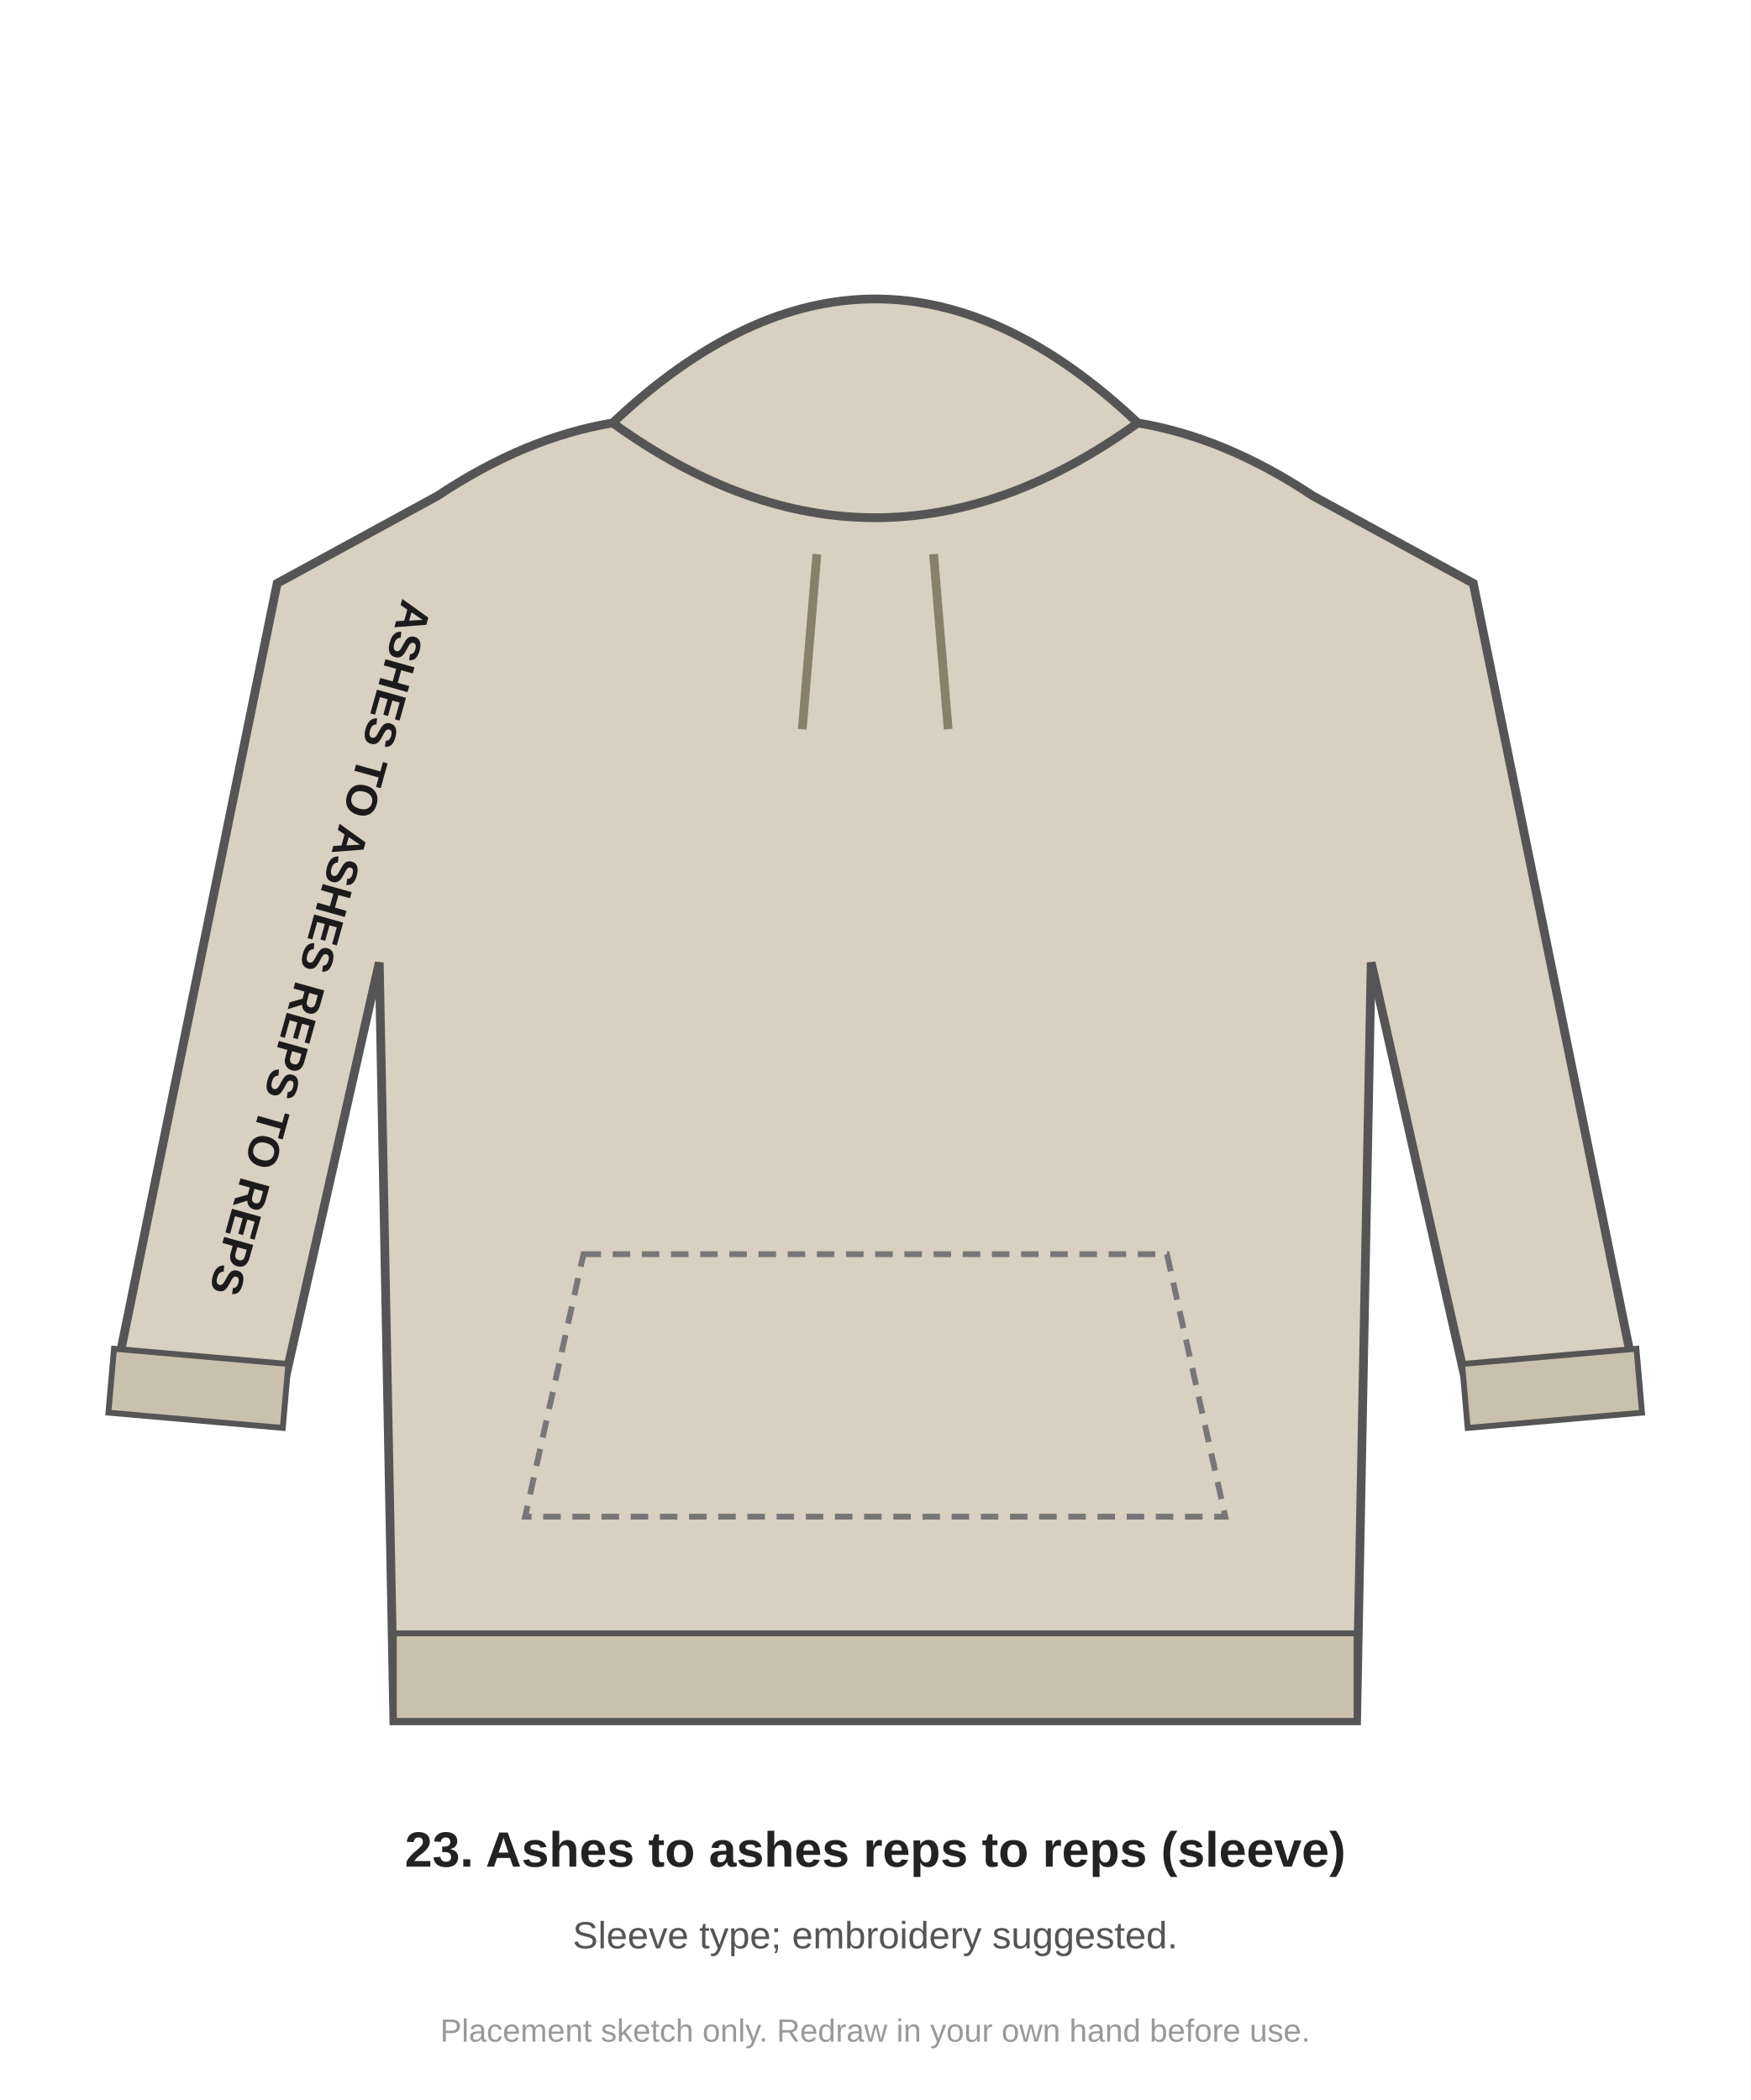
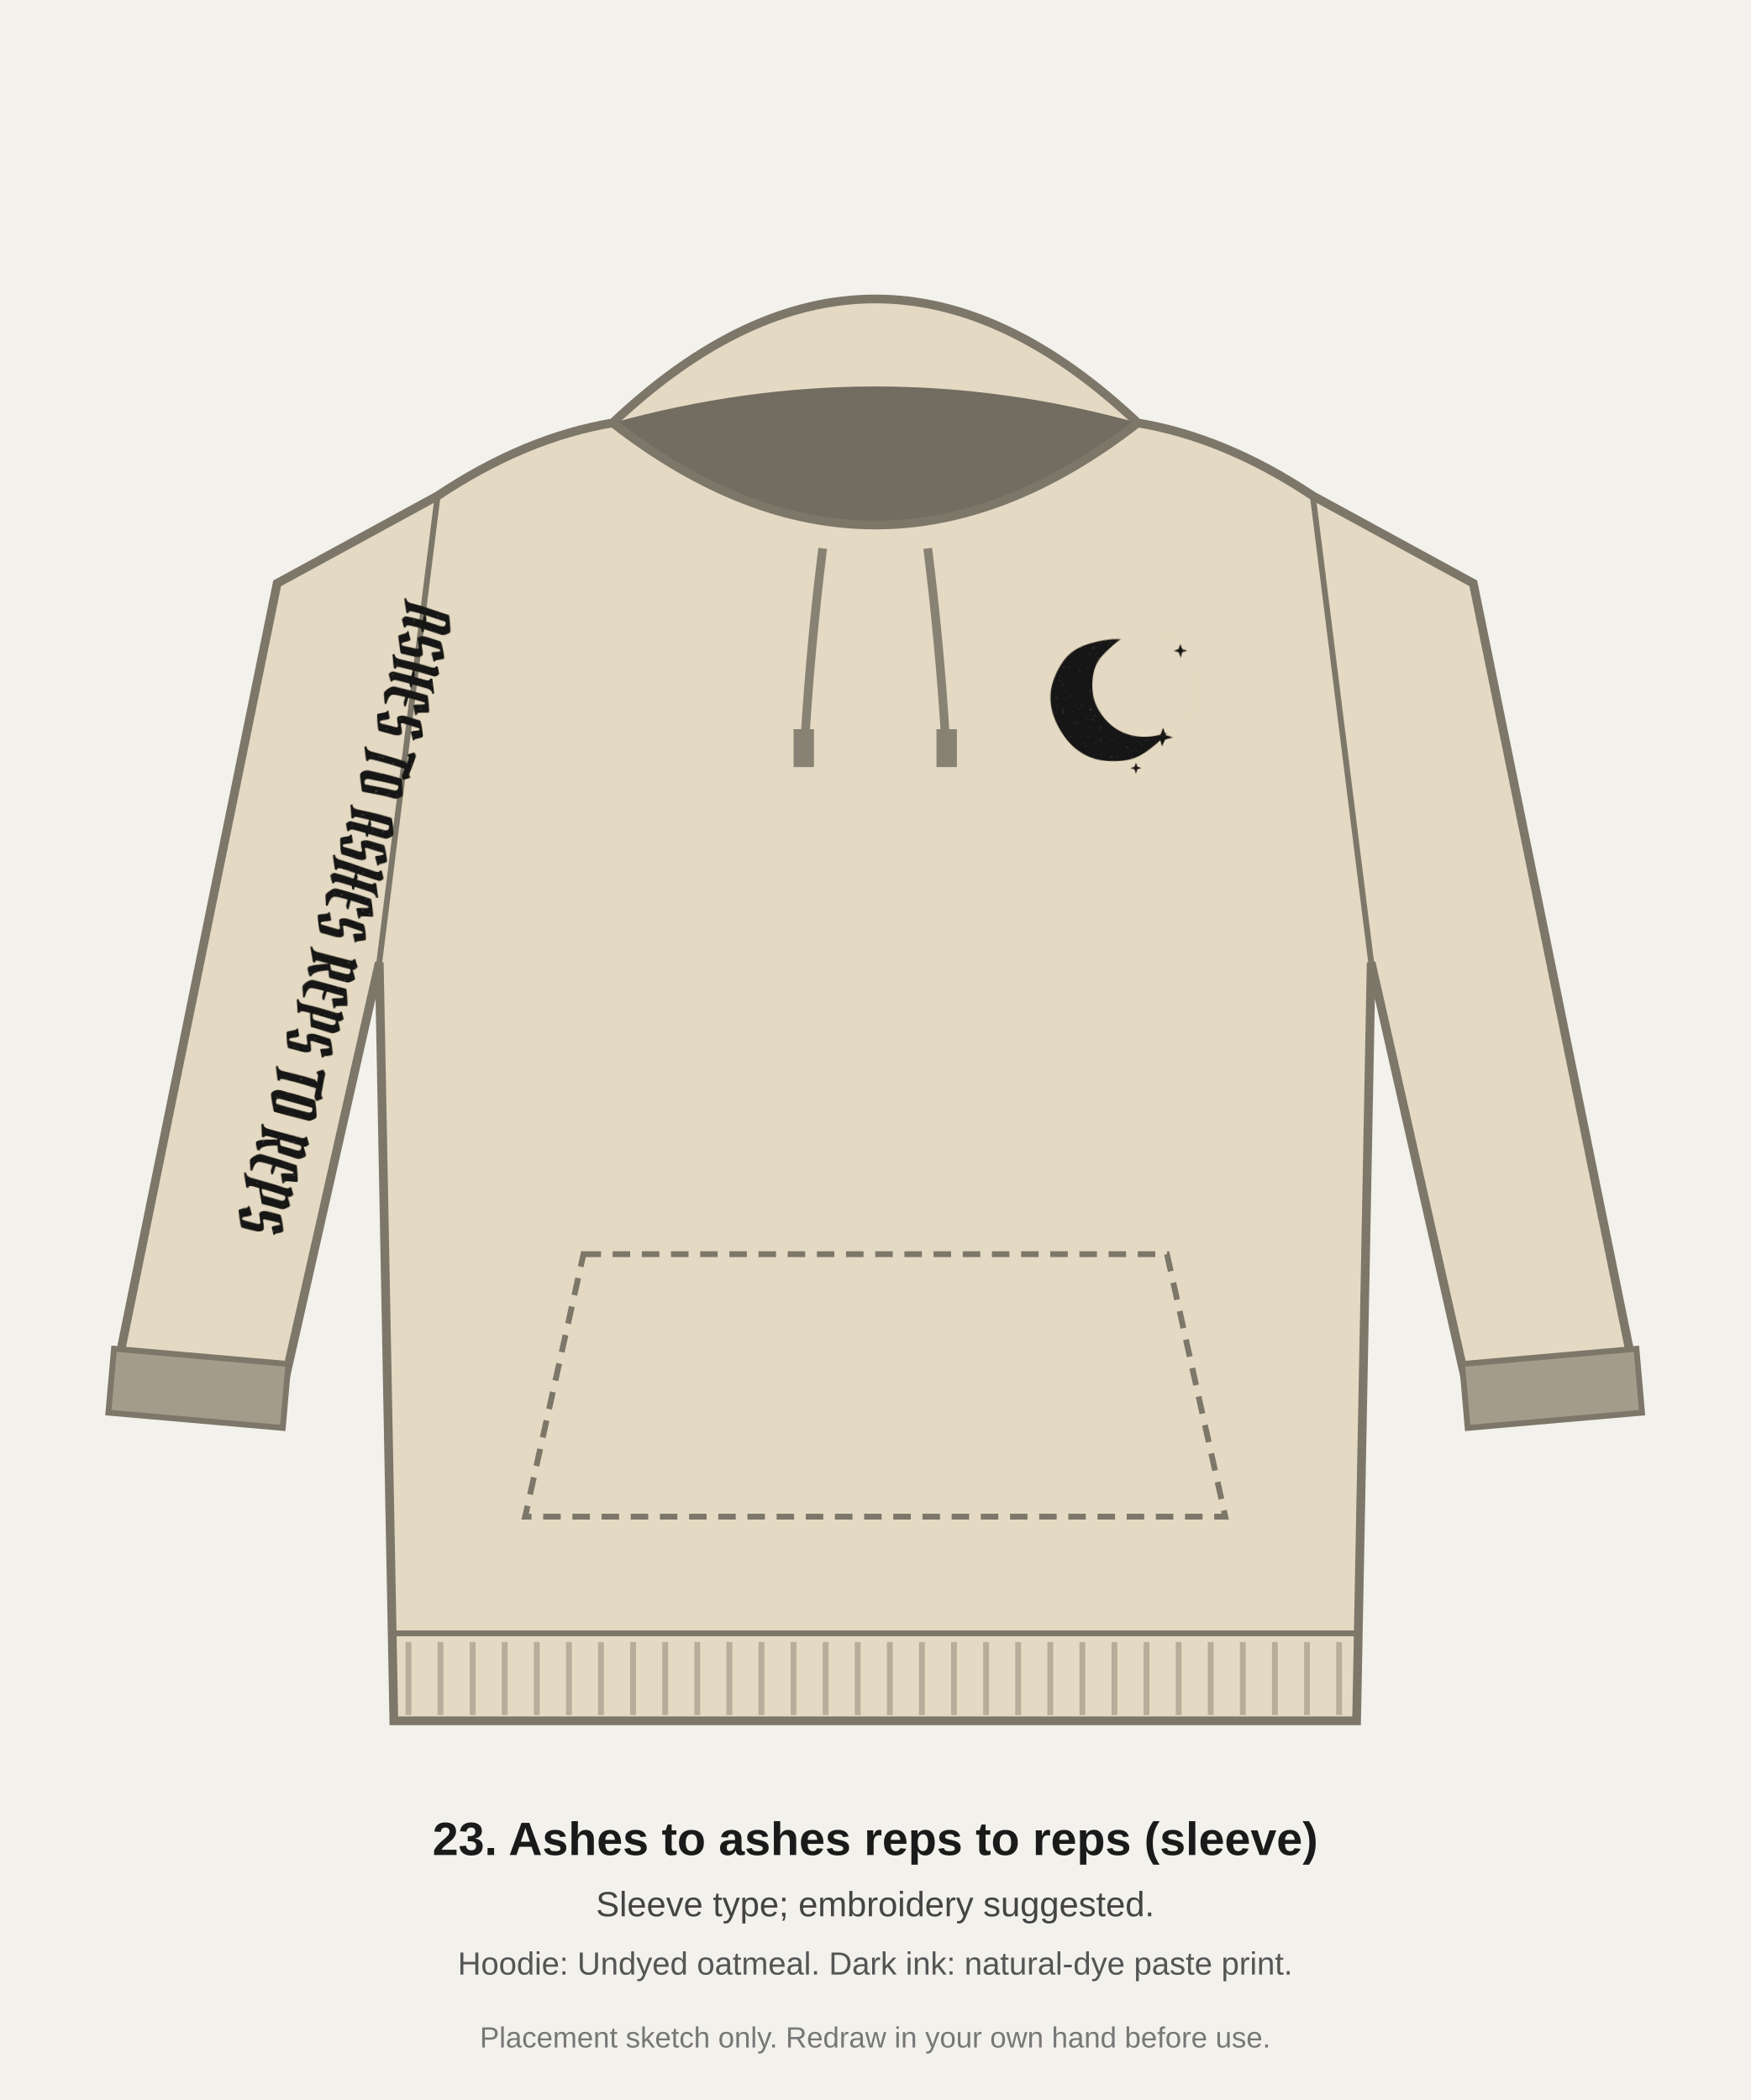
<svg xmlns="http://www.w3.org/2000/svg" viewBox="0 0 600 720" width="600" height="720" font-family="Arial, Helvetica, sans-serif">
-   <rect width="600" height="720" fill="#ffffff" />
-   <path d="M150 170 L95 200 L40 470 L95 485 L130 330 L135 590 L465 590 L470 330 L505 485 L560 470 L505 200 L450 170 Q420 150 390 145 Q300 60 210 145 Q180 150 150 170 Z" fill="#d8d0c0" stroke="#555" stroke-width="3" />
-   <path d="M210 145 Q300 210 390 145" fill="none" stroke="#555" stroke-width="3" />
-   <rect x="38" y="465" width="60" height="22" fill="#c9c0ad" stroke="#555" stroke-width="2" transform="rotate(5 68 476)" />
-   <rect x="502" y="465" width="60" height="22" fill="#c9c0ad" stroke="#555" stroke-width="2" transform="rotate(-5 532 476)" />
-   <rect x="135" y="560" width="330" height="30" fill="#c9c0ad" stroke="#555" stroke-width="2" />
-   <path d="M200 430 L400 430 L420 520 L180 520 Z" fill="none" stroke="#777" stroke-width="2" stroke-dasharray="6 4" />
-   <line x1="280" y1="190" x2="275" y2="250" stroke="#8a7f6a" stroke-width="3" />
-   <line x1="320" y1="190" x2="325" y2="250" stroke="#8a7f6a" stroke-width="3" />
-   <text transform="translate(138 205) rotate(105.6)" font-size="15" font-weight="bold" fill="#1b1b1b">ASHES TO ASHES REPS TO REPS</text>
-   <text x="300" y="640" text-anchor="middle" font-size="17" font-weight="bold" fill="#222">23. Ashes to ashes reps to reps (sleeve)</text>
-   <text x="300" y="668" text-anchor="middle" font-size="13" fill="#555">Sleeve type; embroidery suggested.</text>
-   <text x="300" y="700" text-anchor="middle" font-size="11" fill="#999">Placement sketch only. Redraw in your own hand before use.</text>
+   <defs>
+     <filter id="grunge" x="-5%" y="-5%" width="110%" height="110%">
+       <feTurbulence type="fractalNoise" baseFrequency="0.85" numOctaves="2" seed="7" result="n" />
+       <feColorMatrix in="n" type="matrix" values="0 0 0 0 0  0 0 0 0 0  0 0 0 0 0  0 0 0 -1.1 1.75" result="m" />
+       <feTurbulence type="fractalNoise" baseFrequency="0.04" numOctaves="2" seed="3" result="w" />
+       <feDisplacementMap in="SourceGraphic" in2="w" scale="2.5" result="d" />
+       <feComposite in="d" in2="m" operator="in" />
+     </filter>
+   </defs>
+   <rect width="600" height="720" fill="#f3f1ec" />
+   <path d="M150 170 L95 200 L40 470 L95 485 L130 330 L135 590 L465 590 L470 330 L505 485 L560 470 L505 200 L450 170 Q420 150 390 145 Q300 60 210 145 Q180 150 150 170 Z" fill="#e4d9c2" stroke="#7d776a" stroke-width="3" />
+   <path d="M150 170 L130 330 M450 170 L470 330 M135 560 L465 560" stroke="#7d776a" stroke-width="2" fill="none" />
+   <g stroke="#b6ad9b" stroke-width="2">
+     <line x1="140" y1="563" x2="140" y2="588" />
+     <line x1="151" y1="563" x2="151" y2="588" />
+     <line x1="162" y1="563" x2="162" y2="588" />
+     <line x1="173" y1="563" x2="173" y2="588" />
+     <line x1="184" y1="563" x2="184" y2="588" />
+     <line x1="195" y1="563" x2="195" y2="588" />
+     <line x1="206" y1="563" x2="206" y2="588" />
+     <line x1="217" y1="563" x2="217" y2="588" />
+     <line x1="228" y1="563" x2="228" y2="588" />
+     <line x1="239" y1="563" x2="239" y2="588" />
+     <line x1="250" y1="563" x2="250" y2="588" />
+     <line x1="261" y1="563" x2="261" y2="588" />
+     <line x1="272" y1="563" x2="272" y2="588" />
+     <line x1="283" y1="563" x2="283" y2="588" />
+     <line x1="294" y1="563" x2="294" y2="588" />
+     <line x1="305" y1="563" x2="305" y2="588" />
+     <line x1="316" y1="563" x2="316" y2="588" />
+     <line x1="327" y1="563" x2="327" y2="588" />
+     <line x1="338" y1="563" x2="338" y2="588" />
+     <line x1="349" y1="563" x2="349" y2="588" />
+     <line x1="360" y1="563" x2="360" y2="588" />
+     <line x1="371" y1="563" x2="371" y2="588" />
+     <line x1="382" y1="563" x2="382" y2="588" />
+     <line x1="393" y1="563" x2="393" y2="588" />
+     <line x1="404" y1="563" x2="404" y2="588" />
+     <line x1="415" y1="563" x2="415" y2="588" />
+     <line x1="426" y1="563" x2="426" y2="588" />
+     <line x1="437" y1="563" x2="437" y2="588" />
+     <line x1="448" y1="563" x2="448" y2="588" />
+     <line x1="459" y1="563" x2="459" y2="588" />
+   </g>
+   <rect x="38" y="465" width="60" height="22" fill="#a49c8b" stroke="#7d776a" stroke-width="2" transform="rotate(5 68 476)" />
+   <rect x="502" y="465" width="60" height="22" fill="#a49c8b" stroke="#7d776a" stroke-width="2" transform="rotate(-5 532 476)" />
+   <path d="M210 145 Q300 215 390 145 Q300 120 210 145 Z" fill="#726c61" />
+   <path d="M210 145 Q300 215 390 145" fill="none" stroke="#7d776a" stroke-width="3" />
+   <path d="M200 430 L400 430 L420 520 L180 520 Z" fill="none" stroke="#7d776a" stroke-width="2" stroke-dasharray="6 4" />
+   <path d="M282 188 Q278 220 276 252 M318 188 Q322 220 324 252" stroke="#888274" stroke-width="3" fill="none" />
+   <rect x="272" y="250" width="7" height="13" fill="#888274" />
+   <rect x="321" y="250" width="7" height="13" fill="#888274" />
+   <g filter="url(#grunge)">
+     <g transform="translate(140 206) rotate(105.6)">
+       <path d="M1.1 -2.2V-14.9Q1.1 -15 3.6 -16Q6.1 -16.9 6.5 -16.9Q6.9 -16.9 7.6 -16Q8.4 -15.1 8.4 -14.4V-8.6H9.5V-8.1L8.4 -7.5V-3.3Q8.4 -2 9.4 -1.8V-1.3L7 0Q6.6 -0.2 6.1 -0.6Q5.7 -1.1 5.7 -1.5V-7.5H3.7V-3.4Q3.7 -2.6 3.9 -2.2Q4.1 -1.9 4.6 -1.9V-1.2L0.1 0.7L-0.2 0Q0.3 0 0.7 -0.6Q1.1 -1.1 1.1 -2.2ZM4.6 -14.8Q4.2 -14.8 3.7 -14.5V-8L5 -8.6H5.7V-13.2Q5.7 -14.8 4.6 -14.8ZM11.9 -7Q11.4 -7 11 -7.9Q10.6 -8.7 10.6 -9.9V-14.5Q10.6 -14.9 12.9 -15.9Q15.2 -16.9 15.6 -16.9Q15.8 -16.9 16.3 -16.1Q16.4 -15.8 16.6 -15.5Q16.8 -15.1 17 -14.8Q17.2 -14.3 17.7 -14.3V-13.9Q17.3 -13.7 16.7 -13.4Q15.4 -12.6 15.2 -12.6Q14.9 -12.6 14.4 -13.9Q13.9 -15.2 13.6 -15.2Q13.2 -15.2 13.2 -14.6V-9.7Q13.2 -8.8 13.6 -8.8Q13.7 -8.8 15 -9.4Q16.3 -9.9 16.5 -9.9Q17 -9.9 17.5 -9.1Q17.9 -8.2 17.9 -6.9V-2.2Q17.9 -1.8 15.3 -0.8Q12.8 0.2 12.5 0.2Q12.3 0.2 12.1 -0.2Q11.9 -0.5 11.6 -1.2Q11.3 -1.9 11 -2.4Q10.8 -2.8 10.3 -2.8V-3.3Q10.7 -3.4 11.2 -3.7Q12.6 -4.5 12.8 -4.5Q13.1 -4.5 13.7 -3Q14.3 -1.5 14.6 -1.5Q14.8 -1.5 15 -1.6Q15.2 -1.8 15.2 -2.1V-7.1Q15.2 -8.1 14.7 -8.1Q14.5 -8.1 13.3 -7.5Q12.1 -7 11.9 -7ZM24.6 -9V-12.9Q24.6 -13.7 24.4 -14Q24.2 -14.4 23.6 -14.4V-15.1L28.2 -17L28.5 -16.3Q28 -16.3 27.6 -15.7Q27.2 -15.1 27.2 -14V-9H28.3V-8.5L27.2 -7.9V-3.3Q27.2 -1.9 28.1 -1.7V-1.3L25.9 0Q25.4 -0.2 25 -0.6Q24.6 -1.1 24.6 -1.5V-7.9H22.6V-3.4Q22.6 -2.6 22.7 -2.2Q22.9 -1.9 23.5 -1.9V-1.2L19 0.7L18.6 0Q19.1 0 19.5 -0.6Q19.9 -1.1 19.9 -2.2V-13.7Q19.9 -15 19 -15.2V-15.7L21.3 -16.9Q21.7 -16.7 22.2 -16.3Q22.6 -15.8 22.6 -15.4V-8.4L23.7 -9ZM32.4 -14.8Q32.2 -14.8 32 -14.6V-8.8H35.1V-8.2L34 -7.7H32V-5.5Q32 -3.1 32.5 -2.6Q33.2 -2 34.1 -1.9Q35 -1.8 35.9 -1.8V-1.2Q35.8 -1.2 34.3 -0.6Q32.8 0 32.5 0Q31.8 0 30.6 -1.1Q29.4 -2.1 29.4 -3.3V-14.9Q29.4 -15.1 31.9 -16Q34.4 -16.9 34.8 -16.9Q34.9 -16.9 35.1 -16.3Q35.3 -15.7 35.5 -14.8Q35.8 -13.9 36 -13.4Q36.3 -13 37 -13V-12.6Q36.5 -12.3 35.3 -11.8Q34.2 -11.2 34.1 -11.2Q33.7 -11.2 33.2 -13Q32.7 -14.8 32.4 -14.8ZM39.6 -7Q39.1 -7 38.7 -7.9Q38.3 -8.7 38.3 -9.9V-14.5Q38.3 -14.9 40.6 -15.9Q42.9 -16.9 43.3 -16.9Q43.5 -16.9 44 -16.1Q44.1 -15.8 44.3 -15.5Q44.5 -15.1 44.7 -14.8Q44.9 -14.3 45.4 -14.3V-13.9Q45 -13.7 44.4 -13.4Q43.1 -12.6 42.9 -12.6Q42.6 -12.6 42.1 -13.9Q41.6 -15.2 41.3 -15.2Q40.9 -15.2 40.9 -14.6V-9.7Q40.9 -8.8 41.3 -8.8Q41.4 -8.8 42.7 -9.4Q44 -9.9 44.2 -9.9Q44.7 -9.9 45.2 -9.1Q45.6 -8.2 45.6 -6.9V-2.2Q45.6 -1.8 43 -0.8Q40.5 0.2 40.1 0.2Q40 0.2 39.8 -0.2Q39.6 -0.5 39.3 -1.2Q39 -1.9 38.7 -2.4Q38.5 -2.8 38 -2.8V-3.3Q38.4 -3.4 38.9 -3.7Q40.3 -4.5 40.5 -4.5Q40.8 -4.5 41.4 -3Q42 -1.5 42.3 -1.5Q42.5 -1.5 42.7 -1.6Q42.9 -1.8 42.9 -2.1V-7.1Q42.9 -8.1 42.4 -8.1Q42.2 -8.1 41 -7.5Q39.8 -7 39.6 -7ZM53.4 -2.2V-13.9L54.1 -14.6H52.7Q51.3 -14.6 51.2 -13.8H50.7L49.4 -15.6Q49.7 -16.1 50.1 -16.4Q50.5 -16.7 50.9 -16.7H56.7Q58.1 -16.7 58.3 -17.4H58.7L60 -15.6Q59.7 -15.2 59.3 -14.9Q58.9 -14.6 58.5 -14.6H56V-3.4Q56 -2.6 56.2 -2.2Q56.4 -1.9 56.9 -1.9V-1.2L52.4 0.7L52.1 0Q52.6 0 53 -0.6Q53.4 -1.1 53.4 -2.2ZM59.8 -3.2V-14.9Q59.8 -15.1 62.3 -16Q64.9 -16.9 65.2 -16.9Q65.6 -16.9 66.4 -16Q67.1 -15.1 67.1 -14.4V-2Q67.1 -1.9 64.7 -0.9Q62.3 0 61.8 0Q61.2 0 60.5 -0.9Q59.8 -1.9 59.8 -3.2ZM63.6 -2Q64 -2 64.5 -2.4V-13.3Q64.5 -14.9 63.3 -14.9Q62.9 -14.9 62.5 -14.6V-3.7Q62.5 -2 63.6 -2ZM73.5 -2.2V-14.9Q73.5 -15 76 -16Q78.5 -16.9 78.9 -16.9Q79.3 -16.9 80 -16Q80.8 -15.1 80.8 -14.4V-8.6H81.9V-8.1L80.8 -7.5V-3.3Q80.8 -2 81.8 -1.8V-1.3L79.4 0Q79 -0.2 78.5 -0.6Q78.1 -1.1 78.1 -1.5V-7.5H76.1V-3.4Q76.1 -2.6 76.3 -2.2Q76.5 -1.9 77 -1.9V-1.2L72.5 0.7L72.2 0Q72.7 0 73.1 -0.6Q73.5 -1.1 73.5 -2.2ZM77 -14.8Q76.6 -14.8 76.1 -14.5V-8L77.4 -8.6H78.1V-13.2Q78.1 -14.8 77 -14.8ZM84.3 -7Q83.8 -7 83.4 -7.9Q83 -8.7 83 -9.9V-14.5Q83 -14.9 85.3 -15.9Q87.6 -16.9 88 -16.9Q88.2 -16.9 88.7 -16.1Q88.8 -15.8 89 -15.5Q89.2 -15.1 89.4 -14.8Q89.7 -14.3 90.1 -14.3V-13.9Q89.7 -13.7 89.1 -13.4Q87.8 -12.6 87.6 -12.6Q87.3 -12.6 86.8 -13.9Q86.3 -15.2 86 -15.2Q85.6 -15.2 85.6 -14.6V-9.7Q85.6 -8.8 86 -8.8Q86.1 -8.8 87.4 -9.4Q88.7 -9.9 88.9 -9.9Q89.5 -9.9 89.9 -9.1Q90.3 -8.2 90.3 -6.9V-2.2Q90.3 -1.8 87.7 -0.8Q85.2 0.2 84.9 0.2Q84.7 0.2 84.5 -0.2Q84.3 -0.5 84 -1.2Q83.7 -1.9 83.4 -2.4Q83.2 -2.8 82.7 -2.8V-3.3Q83.1 -3.4 83.6 -3.7Q85.1 -4.5 85.2 -4.5Q85.5 -4.5 86.1 -3Q86.7 -1.5 87 -1.5Q87.2 -1.5 87.4 -1.6Q87.6 -1.8 87.6 -2.1V-7.1Q87.6 -8.1 87.1 -8.1Q86.9 -8.1 85.7 -7.5Q84.5 -7 84.3 -7ZM97 -9V-12.9Q97 -13.7 96.8 -14Q96.6 -14.4 96.1 -14.4V-15.1L100.6 -17L100.9 -16.3Q100.4 -16.3 100 -15.7Q99.6 -15.1 99.6 -14V-9H100.7V-8.5L99.6 -7.9V-3.3Q99.6 -1.9 100.5 -1.7V-1.3L98.3 0Q97.8 -0.2 97.4 -0.6Q97 -1.1 97 -1.5V-7.9H95V-3.4Q95 -2.6 95.2 -2.2Q95.3 -1.9 95.9 -1.9V-1.2L91.4 0.7L91 0Q91.5 0 91.9 -0.6Q92.3 -1.1 92.3 -2.2V-13.7Q92.3 -15 91.4 -15.2V-15.7L93.7 -16.9Q94.1 -16.7 94.6 -16.3Q95 -15.8 95 -15.4V-8.4L96.1 -9ZM104.8 -14.8Q104.6 -14.8 104.4 -14.6V-8.8H107.5V-8.2L106.4 -7.7H104.4V-5.5Q104.4 -3.1 104.9 -2.6Q105.6 -2 106.5 -1.9Q107.4 -1.8 108.4 -1.8V-1.2Q108.2 -1.2 106.7 -0.6Q105.2 0 104.9 0Q104.2 0 103 -1.1Q101.8 -2.1 101.8 -3.3V-14.9Q101.8 -15.1 104.3 -16Q106.8 -16.9 107.2 -16.9Q107.3 -16.9 107.5 -16.3Q107.7 -15.7 107.9 -14.8Q108.2 -13.9 108.4 -13.4Q108.7 -13 109.4 -13V-12.6Q108.9 -12.3 107.7 -11.8Q106.6 -11.2 106.5 -11.2Q106.2 -11.2 105.6 -13Q105.1 -14.8 104.8 -14.8ZM112 -7Q111.5 -7 111.1 -7.9Q110.7 -8.7 110.7 -9.9V-14.5Q110.7 -14.9 113 -15.9Q115.3 -16.9 115.7 -16.9Q115.9 -16.9 116.4 -16.1Q116.5 -15.8 116.7 -15.5Q116.9 -15.1 117.1 -14.8Q117.3 -14.3 117.8 -14.3V-13.9Q117.4 -13.7 116.8 -13.4Q115.5 -12.6 115.3 -12.6Q115 -12.6 114.5 -13.9Q114 -15.2 113.7 -15.2Q113.3 -15.2 113.3 -14.6V-9.7Q113.3 -8.8 113.7 -8.8Q113.8 -8.8 115.1 -9.4Q116.4 -9.9 116.6 -9.9Q117.2 -9.9 117.6 -9.1Q118 -8.2 118 -6.9V-2.2Q118 -1.8 115.4 -0.8Q112.9 0.2 112.6 0.2Q112.4 0.2 112.2 -0.2Q112 -0.5 111.7 -1.2Q111.4 -1.9 111.1 -2.4Q110.9 -2.8 110.4 -2.8V-3.3Q110.8 -3.4 111.3 -3.7Q112.8 -4.5 112.9 -4.5Q113.2 -4.5 113.8 -3Q114.4 -1.5 114.7 -1.5Q114.9 -1.5 115.1 -1.6Q115.3 -1.8 115.3 -2.1V-7.1Q115.3 -8.1 114.8 -8.1Q114.6 -8.1 113.4 -7.5Q112.2 -7 112 -7ZM127.7 -14.8Q127.3 -14.8 126.9 -14.5V-7.3Q127.4 -7.3 128.1 -7.7Q128.8 -8 128.8 -8.4V-13.2Q128.8 -14.8 127.7 -14.8ZM124.2 -2.2V-13.6Q124.2 -15 123.3 -15.2V-15.6L125.5 -16.9Q126 -16.7 126.4 -16.3Q126.9 -15.8 126.9 -15.4Q129.3 -16.9 129.6 -16.9Q130 -16.9 130.7 -16Q131.5 -15.1 131.5 -14.4V-8.2Q131.5 -8 129.1 -7.1Q130.1 -3.7 131.5 -2.5Q132.1 -2 132.7 -2V-1.3Q130.7 0 130.1 0Q129.4 0 128.3 -2.7Q127.2 -5.5 127.1 -6.3L126.9 -6.3V-3.4Q126.9 -2.6 127 -2.2Q127.2 -1.9 127.8 -1.9V-1.2L123.2 0.7L122.9 0Q123.4 0 123.8 -0.6Q124.2 -1.1 124.2 -2.2ZM136.8 -14.8Q136.5 -14.8 136.4 -14.6V-8.8H139.5V-8.2L138.4 -7.7H136.4V-5.5Q136.4 -3.1 136.8 -2.6Q137.6 -2 138.4 -1.9Q139.3 -1.8 140.3 -1.8V-1.2Q140.2 -1.2 138.6 -0.6Q137.1 0 136.8 0Q136.1 0 134.9 -1.1Q133.7 -2.1 133.7 -3.3V-14.9Q133.7 -15.1 136.2 -16Q138.8 -16.9 139.1 -16.9Q139.3 -16.9 139.4 -16.3Q139.6 -15.7 139.8 -14.8Q140.1 -13.9 140.3 -13.4Q140.6 -13 141.3 -13V-12.6Q140.8 -12.3 139.6 -11.8Q138.5 -11.2 138.4 -11.2Q138.1 -11.2 137.6 -13Q137.1 -14.8 136.8 -14.8ZM145.2 -15.4Q147.7 -16.9 148 -16.9Q148.4 -16.9 149.1 -16Q149.9 -15.1 149.9 -14.4V-7.5Q149.9 -7.4 148.1 -6.7Q146.4 -6 145.2 -5.6V-3.4Q145.2 -2.6 145.4 -2.2Q145.6 -1.9 146.1 -1.9V-1.2L141.6 0.7L141.3 0Q141.8 0 142.2 -0.6Q142.6 -1.1 142.6 -2.2V-13.6Q142.6 -15 141.7 -15.2V-15.6L143.9 -16.9Q144.4 -16.7 144.8 -16.3Q145.2 -15.8 145.2 -15.4ZM146.1 -14.8Q145.7 -14.8 145.2 -14.5V-6.6Q145.8 -6.6 146.5 -7Q147.2 -7.4 147.2 -7.8V-13.2Q147.2 -14.8 146.1 -14.8ZM153.2 -7Q152.7 -7 152.3 -7.9Q151.9 -8.7 151.9 -9.9V-14.5Q151.9 -14.9 154.2 -15.9Q156.5 -16.9 156.8 -16.9Q157.1 -16.9 157.6 -16.1Q157.7 -15.8 157.9 -15.5Q158.1 -15.1 158.2 -14.8Q158.5 -14.3 159 -14.3V-13.9Q158.6 -13.7 158 -13.4Q156.6 -12.6 156.5 -12.6Q156.2 -12.6 155.7 -13.9Q155.2 -15.2 154.9 -15.2Q154.5 -15.2 154.5 -14.6V-9.7Q154.5 -8.8 154.9 -8.8Q155 -8.8 156.3 -9.4Q157.5 -9.9 157.8 -9.9Q158.3 -9.9 158.7 -9.1Q159.1 -8.2 159.1 -6.9V-2.2Q159.1 -1.8 156.6 -0.8Q154.1 0.2 153.7 0.2Q153.6 0.2 153.4 -0.2Q153.2 -0.5 152.9 -1.2Q152.5 -1.9 152.3 -2.4Q152 -2.8 151.6 -2.8V-3.3Q152 -3.4 152.5 -3.7Q153.9 -4.5 154 -4.5Q154.4 -4.5 155 -3Q155.6 -1.5 155.9 -1.5Q156.1 -1.5 156.3 -1.6Q156.5 -1.8 156.5 -2.1V-7.1Q156.5 -8.1 156 -8.1Q155.8 -8.1 154.6 -7.5Q153.4 -7 153.2 -7ZM167 -2.2V-13.9L167.7 -14.6H166.3Q164.9 -14.6 164.8 -13.8H164.3L163 -15.6Q163.3 -16.1 163.7 -16.4Q164.1 -16.7 164.5 -16.7H170.3Q171.7 -16.7 171.8 -17.4H172.3L173.6 -15.6Q173.3 -15.2 172.9 -14.9Q172.5 -14.6 172.1 -14.6H169.6V-3.4Q169.6 -2.6 169.8 -2.2Q170 -1.9 170.5 -1.9V-1.2L166 0.7L165.7 0Q166.1 0 166.6 -0.6Q167 -1.1 167 -2.2ZM173.4 -3.2V-14.9Q173.4 -15.1 175.9 -16Q178.4 -16.9 178.8 -16.9Q179.2 -16.9 179.9 -16Q180.7 -15.1 180.7 -14.4V-2Q180.7 -1.9 178.3 -0.9Q175.9 0 175.4 0Q174.8 0 174.1 -0.9Q173.4 -1.9 173.4 -3.2ZM177.2 -2Q177.6 -2 178 -2.4V-13.3Q178 -14.9 176.9 -14.9Q176.5 -14.9 176.1 -14.6V-3.7Q176.1 -2 177.2 -2ZM190.6 -14.8Q190.2 -14.8 189.7 -14.5V-7.3Q190.3 -7.3 191 -7.7Q191.7 -8 191.7 -8.4V-13.2Q191.7 -14.8 190.6 -14.8ZM187.1 -2.2V-13.6Q187.1 -15 186.2 -15.2V-15.6L188.4 -16.9Q188.8 -16.7 189.3 -16.3Q189.7 -15.8 189.7 -15.4Q192.1 -16.9 192.5 -16.9Q192.9 -16.9 193.6 -16Q194.4 -15.1 194.4 -14.4V-8.2Q194.4 -8 192 -7.1Q193 -3.7 194.3 -2.5Q195 -2 195.6 -2V-1.3Q193.6 0 193 0Q192.3 0 191.2 -2.7Q190.1 -5.5 190 -6.3L189.7 -6.3V-3.4Q189.7 -2.6 189.9 -2.2Q190.1 -1.9 190.6 -1.9V-1.2L186.1 0.7L185.8 0Q186.3 0 186.7 -0.6Q187.1 -1.1 187.1 -2.2ZM199.6 -14.8Q199.4 -14.8 199.2 -14.6V-8.8H202.3V-8.2L201.2 -7.7H199.2V-5.5Q199.2 -3.1 199.7 -2.6Q200.4 -2 201.3 -1.9Q202.2 -1.8 203.1 -1.8V-1.2Q203 -1.2 201.5 -0.6Q200 0 199.7 0Q199 0 197.8 -1.1Q196.6 -2.1 196.6 -3.3V-14.9Q196.6 -15.1 199.1 -16Q201.6 -16.9 202 -16.9Q202.1 -16.9 202.3 -16.3Q202.5 -15.7 202.7 -14.8Q202.9 -13.9 203.2 -13.4Q203.5 -13 204.2 -13V-12.6Q203.7 -12.3 202.5 -11.8Q201.4 -11.2 201.3 -11.2Q200.9 -11.2 200.4 -13Q199.9 -14.8 199.6 -14.8ZM208.1 -15.4Q210.5 -16.9 210.9 -16.9Q211.2 -16.9 212 -16Q212.8 -15.1 212.8 -14.4V-7.5Q212.8 -7.4 211 -6.7Q209.3 -6 208.1 -5.6V-3.4Q208.1 -2.6 208.3 -2.2Q208.5 -1.9 209 -1.9V-1.2L204.5 0.7L204.2 0Q204.6 0 205.1 -0.6Q205.5 -1.1 205.5 -2.2V-13.6Q205.5 -15 204.6 -15.2V-15.6L206.8 -16.9Q207.2 -16.7 207.7 -16.3Q208.1 -15.8 208.1 -15.4ZM209 -14.8Q208.6 -14.8 208.1 -14.5V-6.6Q208.7 -6.6 209.4 -7Q210.1 -7.4 210.1 -7.8V-13.2Q210.1 -14.8 209 -14.8ZM216.1 -7Q215.5 -7 215.1 -7.9Q214.7 -8.7 214.7 -9.9V-14.5Q214.7 -14.9 217.1 -15.9Q219.4 -16.9 219.7 -16.9Q220 -16.9 220.5 -16.1Q220.6 -15.8 220.8 -15.5Q221 -15.1 221.1 -14.8Q221.4 -14.3 221.8 -14.3V-13.9Q221.5 -13.7 220.9 -13.4Q219.5 -12.6 219.4 -12.6Q219.1 -12.6 218.6 -13.9Q218.1 -15.2 217.8 -15.2Q217.4 -15.2 217.4 -14.6V-9.7Q217.4 -8.8 217.8 -8.8Q217.9 -8.8 219.1 -9.4Q220.4 -9.9 220.7 -9.9Q221.2 -9.9 221.6 -9.1Q222 -8.2 222 -6.9V-2.2Q222 -1.8 219.5 -0.8Q217 0.2 216.6 0.2Q216.5 0.2 216.3 -0.2Q216.1 -0.5 215.7 -1.2Q215.4 -1.9 215.2 -2.4Q214.9 -2.8 214.5 -2.8V-3.3Q214.8 -3.4 215.4 -3.7Q216.8 -4.5 216.9 -4.5Q217.2 -4.5 217.9 -3Q218.5 -1.5 218.8 -1.5Q219 -1.5 219.2 -1.6Q219.4 -1.8 219.4 -2.1V-7.1Q219.4 -8.1 218.8 -8.1Q218.7 -8.1 217.4 -7.5Q216.2 -7 216.1 -7Z" fill="#171412" />
+     </g>
+     <circle cx="382.0" cy="240.0" r="21.3" fill="#171412" />
+     <circle cx="392.6" cy="234.7" r="18.2" fill="#e4d9c2" />
+     <path d="M398.7 249.5 L399.6 252.1 L402.1 252.9 L399.6 253.8 L398.7 256.3 L397.9 253.8 L395.3 252.9 L397.9 252.1 Z" fill="#171412" />
+     <path d="M404.8 221.0 L405.4 222.7 L407.1 223.3 L405.4 223.8 L404.8 225.6 L404.2 223.8 L402.5 223.3 L404.2 222.7 Z" fill="#171412" />
+     <path d="M389.6 261.7 L390.1 263.1 L391.5 263.6 L390.1 264.0 L389.6 265.5 L389.1 264.0 L387.7 263.6 L389.1 263.1 Z" fill="#171412" />
+   </g>
+   <text x="300" y="636" text-anchor="middle" font-size="16" font-weight="bold" fill="#1a1a1a">23. Ashes to ashes reps to reps (sleeve)</text>
+   <text x="300" y="657" text-anchor="middle" font-size="12" fill="#444">Sleeve type; embroidery suggested.</text>
+   <text x="300" y="677" text-anchor="middle" font-size="11" fill="#555">Hoodie: Undyed oatmeal. Dark ink: natural-dye paste print.</text>
+   <text x="300" y="702" text-anchor="middle" font-size="10" fill="#777">Placement sketch only. Redraw in your own hand before use.</text>
</svg>
